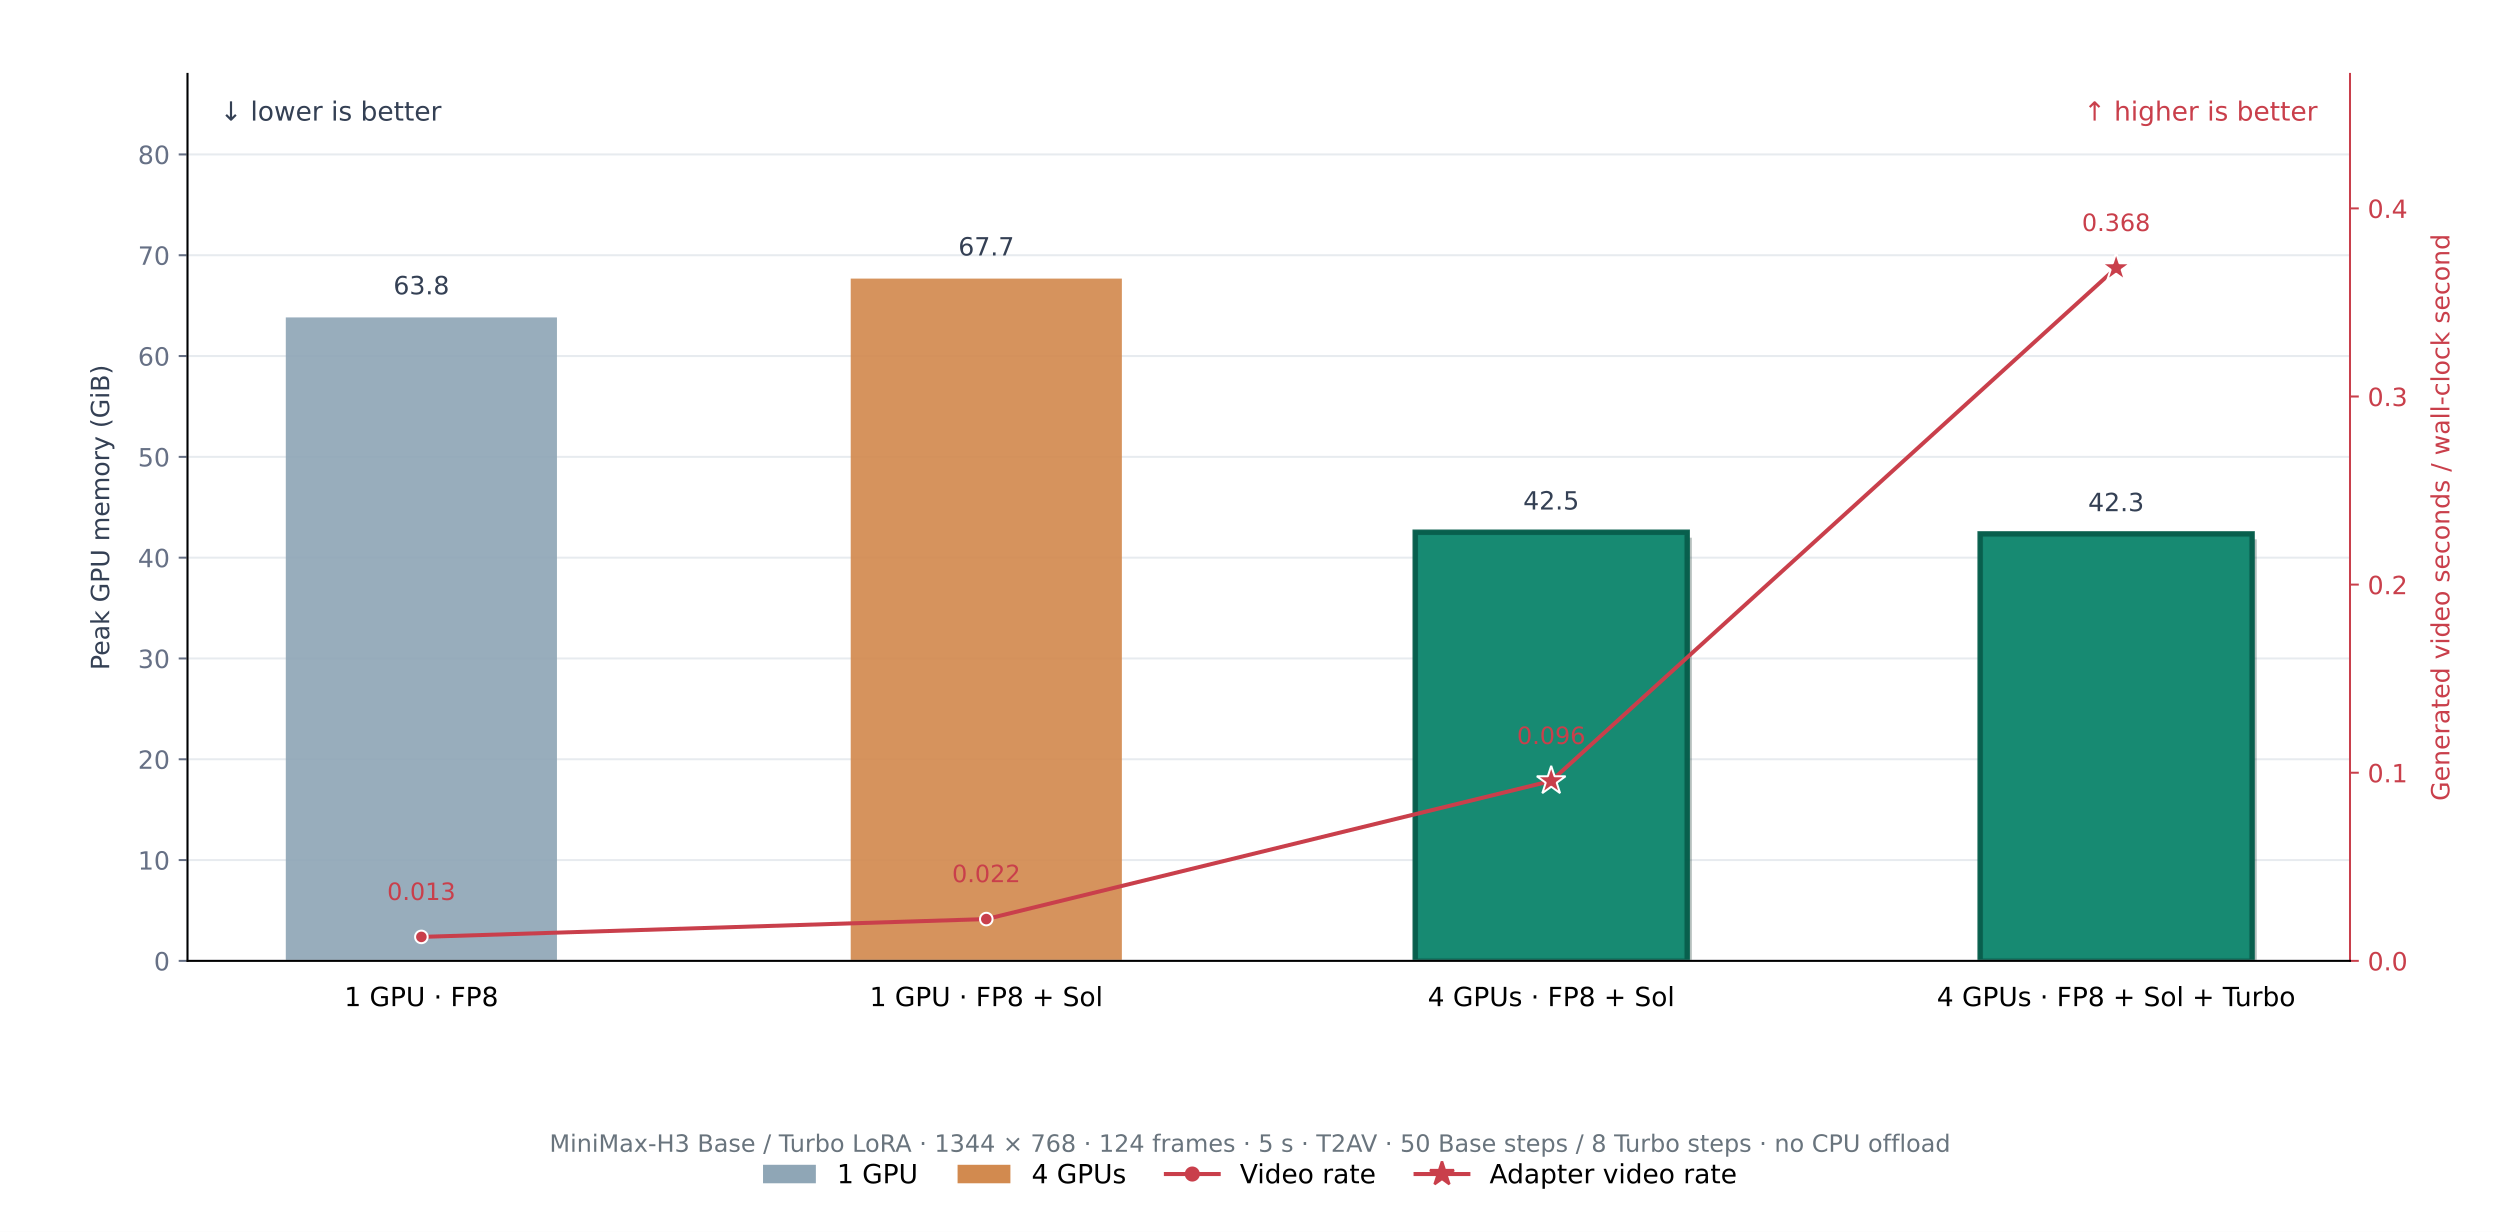
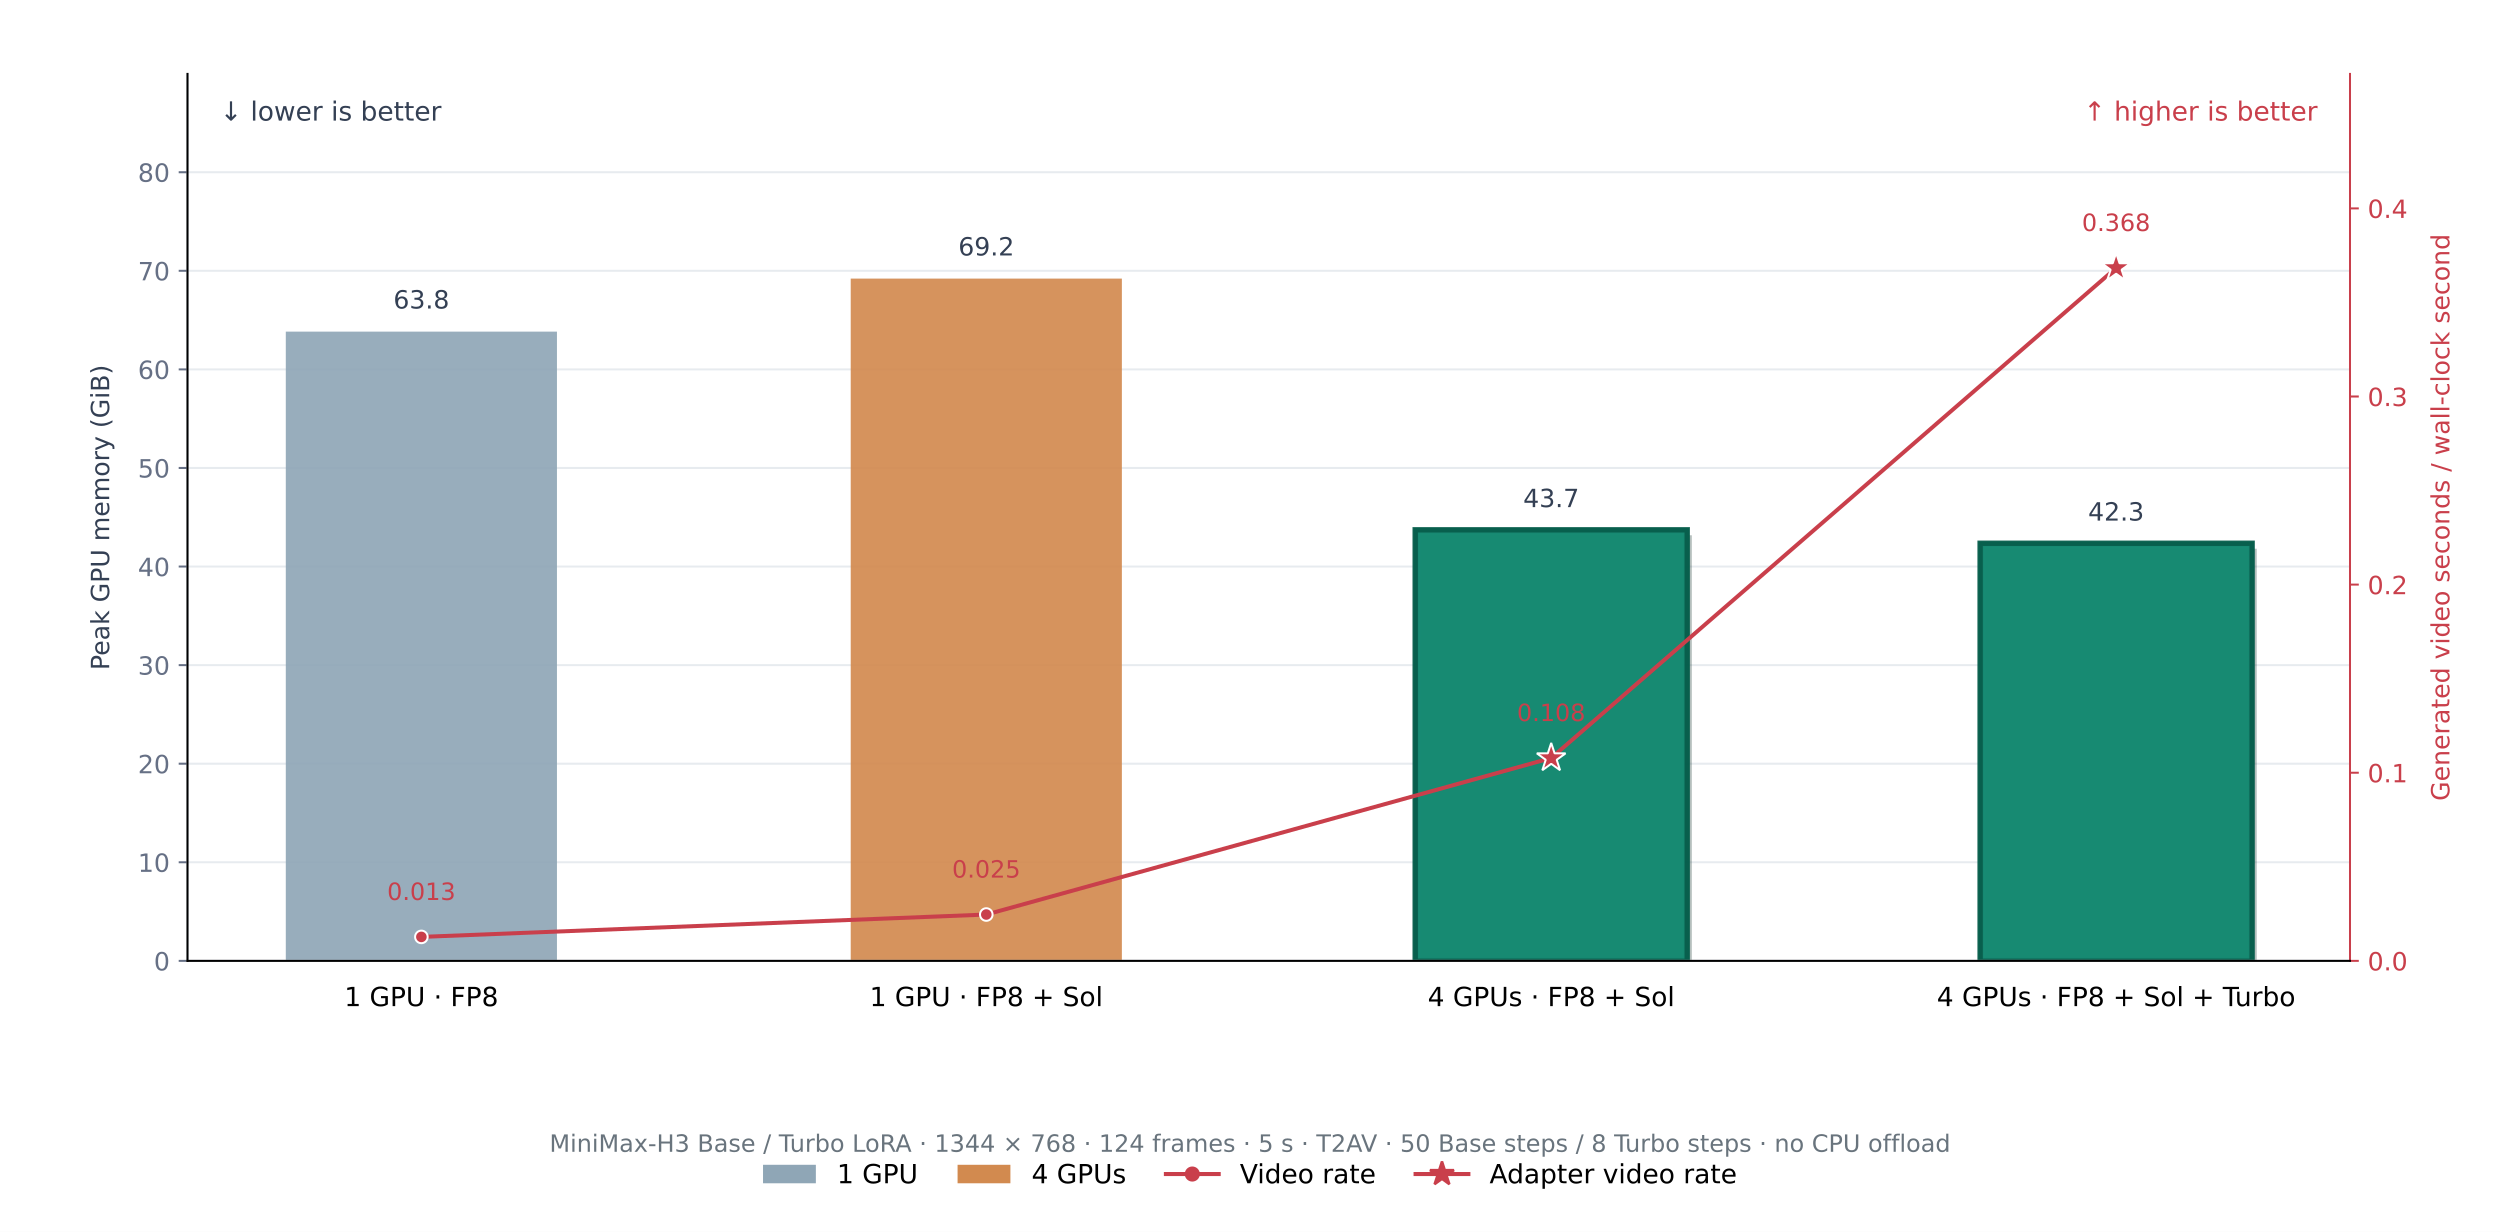
<svg xmlns="http://www.w3.org/2000/svg" xmlns:xlink="http://www.w3.org/1999/xlink" width="993.6pt" height="489.6pt" viewBox="0 0 993.6 489.6" version="1.1">
  <defs>
    <style type="text/css">*{stroke-linejoin: round; stroke-linecap: butt}</style>
  </defs>
  <g id="figure_1">
    <g id="patch_1">
      <path d="M 0 489.6  L 993.6 489.6  L 993.6 0  L 0 0  z " style="fill: #ffffff" />
    </g>
    <g id="axes_1">
      <g id="patch_2">
        <path d="M 74.52 381.888  L 933.984 381.888  L 933.984 29.376  L 74.52 29.376  z " style="fill: #ffffff" />
      </g>
      <g id="matplotlib.axis_1">
        <g id="xtick_1">
          <g id="line2d_1" />
          <g id="text_1">
            <text style="font-size: 10.5px; font-family: 'DejaVu Sans'; text-anchor: middle" x="167.471" y="399.866" transform="rotate(-0 167.4714 399.8655)">1 GPU · FP8</text>
          </g>
        </g>
        <g id="xtick_2">
          <g id="line2d_2" />
          <g id="text_2">
            <text style="font-size: 10.5px; font-family: 'DejaVu Sans'; text-anchor: middle" x="391.992" y="399.866" transform="rotate(-0 391.9918 399.8664)">1 GPU · FP8 + Sol</text>
          </g>
        </g>
        <g id="xtick_3">
          <g id="line2d_3" />
          <g id="text_3">
            <text style="font-size: 10.5px; font-family: 'DejaVu Sans'; text-anchor: middle" x="616.512" y="399.866" transform="rotate(-0 616.5122 399.8664)">4 GPUs · FP8 + Sol</text>
          </g>
        </g>
        <g id="xtick_4">
          <g id="line2d_4" />
          <g id="text_4">
            <text style="font-size: 10.5px; font-family: 'DejaVu Sans'; text-anchor: middle" x="841.033" y="399.866" transform="rotate(-0 841.0326 399.8664)">4 GPUs · FP8 + Sol + Turbo</text>
          </g>
        </g>
      </g>
      <g id="matplotlib.axis_2">
        <g id="ytick_1">
          <g id="line2d_5">
-             <path d="M 74.52 381.888  L 933.984 381.888  " clip-path="url(#pd879c41535)" style="fill: none; stroke: #e7ebef; stroke-width: 0.8; stroke-linecap: square" />
+             <path d="M 74.52 381.888  L 933.984 381.888  " clip-path="url(#p2f6e6e2d36)" style="fill: none; stroke: #e7ebef; stroke-width: 0.8; stroke-linecap: square" />
          </g>
          <g id="line2d_6">
            <defs>
-               <path id="m42589babd7" d="M 0 0  L -3.5 0  " style="stroke: #667085; stroke-width: 0.8" />
+               <path id="m90093b27b8" d="M 0 0  L -3.5 0  " style="stroke: #667085; stroke-width: 0.8" />
            </defs>
            <g>
-               <use xlink:href="#m42589babd7" x="74.52" y="381.888" style="fill: #667085; stroke: #667085; stroke-width: 0.8" />
+               <use xlink:href="#m90093b27b8" x="74.52" y="381.888" style="fill: #667085; stroke: #667085; stroke-width: 0.8" />
            </g>
          </g>
          <g id="text_5">
            <text style="font-size: 10px; font-family: 'DejaVu Sans'; text-anchor: end; fill: #667085" x="67.52" y="385.687" transform="rotate(-0 67.52 385.6868)">0</text>
          </g>
        </g>
        <g id="ytick_2">
          <g id="line2d_7">
-             <path d="M 74.52 341.824  L 933.984 341.824  " clip-path="url(#pd879c41535)" style="fill: none; stroke: #e7ebef; stroke-width: 0.8; stroke-linecap: square" />
+             <path d="M 74.52 342.708  L 933.984 342.708  " clip-path="url(#p2f6e6e2d36)" style="fill: none; stroke: #e7ebef; stroke-width: 0.8; stroke-linecap: square" />
          </g>
          <g id="line2d_8">
            <g>
-               <use xlink:href="#m42589babd7" x="74.52" y="341.824" style="fill: #667085; stroke: #667085; stroke-width: 0.8" />
+               <use xlink:href="#m90093b27b8" x="74.52" y="342.708" style="fill: #667085; stroke: #667085; stroke-width: 0.8" />
            </g>
          </g>
          <g id="text_6">
-             <text style="font-size: 10px; font-family: 'DejaVu Sans'; text-anchor: end; fill: #667085" x="67.52" y="345.623" transform="rotate(-0 67.52 345.6229)">10</text>
+             <text style="font-size: 10px; font-family: 'DejaVu Sans'; text-anchor: end; fill: #667085" x="67.52" y="346.507" transform="rotate(-0 67.52 346.5071)">10</text>
          </g>
        </g>
        <g id="ytick_3">
          <g id="line2d_9">
-             <path d="M 74.52 301.76  L 933.984 301.76  " clip-path="url(#pd879c41535)" style="fill: none; stroke: #e7ebef; stroke-width: 0.8; stroke-linecap: square" />
+             <path d="M 74.52 303.528  L 933.984 303.528  " clip-path="url(#p2f6e6e2d36)" style="fill: none; stroke: #e7ebef; stroke-width: 0.8; stroke-linecap: square" />
          </g>
          <g id="line2d_10">
            <g>
-               <use xlink:href="#m42589babd7" x="74.52" y="301.76" style="fill: #667085; stroke: #667085; stroke-width: 0.8" />
+               <use xlink:href="#m90093b27b8" x="74.52" y="303.528" style="fill: #667085; stroke: #667085; stroke-width: 0.8" />
            </g>
          </g>
          <g id="text_7">
-             <text style="font-size: 10px; font-family: 'DejaVu Sans'; text-anchor: end; fill: #667085" x="67.52" y="305.559" transform="rotate(-0 67.52 305.559)">20</text>
+             <text style="font-size: 10px; font-family: 'DejaVu Sans'; text-anchor: end; fill: #667085" x="67.52" y="307.327" transform="rotate(-0 67.52 307.3273)">20</text>
          </g>
        </g>
        <g id="ytick_4">
          <g id="line2d_11">
-             <path d="M 74.52 261.696  L 933.984 261.696  " clip-path="url(#pd879c41535)" style="fill: none; stroke: #e7ebef; stroke-width: 0.8; stroke-linecap: square" />
+             <path d="M 74.52 264.349  L 933.984 264.349  " clip-path="url(#p2f6e6e2d36)" style="fill: none; stroke: #e7ebef; stroke-width: 0.8; stroke-linecap: square" />
          </g>
          <g id="line2d_12">
            <g>
-               <use xlink:href="#m42589babd7" x="74.52" y="261.696" style="fill: #667085; stroke: #667085; stroke-width: 0.8" />
+               <use xlink:href="#m90093b27b8" x="74.52" y="264.349" style="fill: #667085; stroke: #667085; stroke-width: 0.8" />
            </g>
          </g>
          <g id="text_8">
-             <text style="font-size: 10px; font-family: 'DejaVu Sans'; text-anchor: end; fill: #667085" x="67.52" y="265.495" transform="rotate(-0 67.52 265.4951)">30</text>
+             <text style="font-size: 10px; font-family: 'DejaVu Sans'; text-anchor: end; fill: #667085" x="67.52" y="268.147" transform="rotate(-0 67.52 268.1475)">30</text>
          </g>
        </g>
        <g id="ytick_5">
          <g id="line2d_13">
-             <path d="M 74.52 221.632  L 933.984 221.632  " clip-path="url(#pd879c41535)" style="fill: none; stroke: #e7ebef; stroke-width: 0.8; stroke-linecap: square" />
+             <path d="M 74.52 225.169  L 933.984 225.169  " clip-path="url(#p2f6e6e2d36)" style="fill: none; stroke: #e7ebef; stroke-width: 0.8; stroke-linecap: square" />
          </g>
          <g id="line2d_14">
            <g>
-               <use xlink:href="#m42589babd7" x="74.52" y="221.632" style="fill: #667085; stroke: #667085; stroke-width: 0.8" />
+               <use xlink:href="#m90093b27b8" x="74.52" y="225.169" style="fill: #667085; stroke: #667085; stroke-width: 0.8" />
            </g>
          </g>
          <g id="text_9">
-             <text style="font-size: 10px; font-family: 'DejaVu Sans'; text-anchor: end; fill: #667085" x="67.52" y="225.431" transform="rotate(-0 67.52 225.4312)">40</text>
+             <text style="font-size: 10px; font-family: 'DejaVu Sans'; text-anchor: end; fill: #667085" x="67.52" y="228.968" transform="rotate(-0 67.52 228.9677)">40</text>
          </g>
        </g>
        <g id="ytick_6">
          <g id="line2d_15">
-             <path d="M 74.52 181.568  L 933.984 181.568  " clip-path="url(#pd879c41535)" style="fill: none; stroke: #e7ebef; stroke-width: 0.8; stroke-linecap: square" />
+             <path d="M 74.52 185.989  L 933.984 185.989  " clip-path="url(#p2f6e6e2d36)" style="fill: none; stroke: #e7ebef; stroke-width: 0.8; stroke-linecap: square" />
          </g>
          <g id="line2d_16">
            <g>
-               <use xlink:href="#m42589babd7" x="74.52" y="181.568" style="fill: #667085; stroke: #667085; stroke-width: 0.8" />
+               <use xlink:href="#m90093b27b8" x="74.52" y="185.989" style="fill: #667085; stroke: #667085; stroke-width: 0.8" />
            </g>
          </g>
          <g id="text_10">
-             <text style="font-size: 10px; font-family: 'DejaVu Sans'; text-anchor: end; fill: #667085" x="67.52" y="185.367" transform="rotate(-0 67.52 185.3672)">50</text>
+             <text style="font-size: 10px; font-family: 'DejaVu Sans'; text-anchor: end; fill: #667085" x="67.52" y="189.788" transform="rotate(-0 67.52 189.7879)">50</text>
          </g>
        </g>
        <g id="ytick_7">
          <g id="line2d_17">
-             <path d="M 74.52 141.504  L 933.984 141.504  " clip-path="url(#pd879c41535)" style="fill: none; stroke: #e7ebef; stroke-width: 0.8; stroke-linecap: square" />
+             <path d="M 74.52 146.809  L 933.984 146.809  " clip-path="url(#p2f6e6e2d36)" style="fill: none; stroke: #e7ebef; stroke-width: 0.8; stroke-linecap: square" />
          </g>
          <g id="line2d_18">
            <g>
-               <use xlink:href="#m42589babd7" x="74.52" y="141.504" style="fill: #667085; stroke: #667085; stroke-width: 0.8" />
+               <use xlink:href="#m90093b27b8" x="74.52" y="146.809" style="fill: #667085; stroke: #667085; stroke-width: 0.8" />
            </g>
          </g>
          <g id="text_11">
-             <text style="font-size: 10px; font-family: 'DejaVu Sans'; text-anchor: end; fill: #667085" x="67.52" y="145.303" transform="rotate(-0 67.52 145.3033)">60</text>
+             <text style="font-size: 10px; font-family: 'DejaVu Sans'; text-anchor: end; fill: #667085" x="67.52" y="150.608" transform="rotate(-0 67.52 150.6082)">60</text>
          </g>
        </g>
        <g id="ytick_8">
          <g id="line2d_19">
-             <path d="M 74.52 101.441  L 933.984 101.441  " clip-path="url(#pd879c41535)" style="fill: none; stroke: #e7ebef; stroke-width: 0.8; stroke-linecap: square" />
+             <path d="M 74.52 107.63  L 933.984 107.63  " clip-path="url(#p2f6e6e2d36)" style="fill: none; stroke: #e7ebef; stroke-width: 0.8; stroke-linecap: square" />
          </g>
          <g id="line2d_20">
            <g>
-               <use xlink:href="#m42589babd7" x="74.52" y="101.441" style="fill: #667085; stroke: #667085; stroke-width: 0.8" />
+               <use xlink:href="#m90093b27b8" x="74.52" y="107.63" style="fill: #667085; stroke: #667085; stroke-width: 0.8" />
            </g>
          </g>
          <g id="text_12">
-             <text style="font-size: 10px; font-family: 'DejaVu Sans'; text-anchor: end; fill: #667085" x="67.52" y="105.239" transform="rotate(-0 67.52 105.2394)">70</text>
+             <text style="font-size: 10px; font-family: 'DejaVu Sans'; text-anchor: end; fill: #667085" x="67.52" y="111.428" transform="rotate(-0 67.52 111.4284)">70</text>
          </g>
        </g>
        <g id="ytick_9">
          <g id="line2d_21">
-             <path d="M 74.52 61.377  L 933.984 61.377  " clip-path="url(#pd879c41535)" style="fill: none; stroke: #e7ebef; stroke-width: 0.8; stroke-linecap: square" />
+             <path d="M 74.52 68.45  L 933.984 68.45  " clip-path="url(#p2f6e6e2d36)" style="fill: none; stroke: #e7ebef; stroke-width: 0.8; stroke-linecap: square" />
          </g>
          <g id="line2d_22">
            <g>
-               <use xlink:href="#m42589babd7" x="74.52" y="61.377" style="fill: #667085; stroke: #667085; stroke-width: 0.8" />
+               <use xlink:href="#m90093b27b8" x="74.52" y="68.45" style="fill: #667085; stroke: #667085; stroke-width: 0.8" />
            </g>
          </g>
          <g id="text_13">
-             <text style="font-size: 10px; font-family: 'DejaVu Sans'; text-anchor: end; fill: #667085" x="67.52" y="65.175" transform="rotate(-0 67.52 65.17549)">80</text>
+             <text style="font-size: 10px; font-family: 'DejaVu Sans'; text-anchor: end; fill: #667085" x="67.52" y="72.249" transform="rotate(-0 67.52 72.24862)">80</text>
          </g>
        </g>
        <g id="text_14">
          <text style="font-size: 10px; font-family: 'DejaVu Sans'; text-anchor: middle; fill: #344054" x="43.393" y="205.632" transform="rotate(-90 43.39266 205.632)">Peak GPU memory (GiB)</text>
        </g>
      </g>
      <g id="patch_3">
-         <path d="M 113.587 381.888  L 221.356 381.888  L 221.356 126.156  L 113.587 126.156  z " clip-path="url(#pd879c41535)" style="fill: #8fa6b6; opacity: 0.92" />
+         <path d="M 113.587 381.888  L 221.356 381.888  L 221.356 131.799  L 113.587 131.799  z " clip-path="url(#p2f6e6e2d36)" style="fill: #8fa6b6; opacity: 0.92" />
      </g>
      <g id="patch_4">
-         <path d="M 338.107 381.888  L 445.877 381.888  L 445.877 110.725  L 338.107 110.725  z " clip-path="url(#pd879c41535)" style="fill: #d28a4f; opacity: 0.92" />
+         <path d="M 338.107 381.888  L 445.877 381.888  L 445.877 110.725  L 338.107 110.725  z " clip-path="url(#p2f6e6e2d36)" style="fill: #d28a4f; opacity: 0.92" />
      </g>
      <g id="patch_5">
-         <path d="M 564.627 383.888  L 672.397 383.888  L 672.397 213.691  L 564.627 213.691  z " clip-path="url(#pd879c41535)" style="fill: #072922; opacity: 0.3" />
-         <path d="M 562.627 381.888  L 670.397 381.888  L 670.397 211.691  L 562.627 211.691  z " clip-path="url(#pd879c41535)" style="fill: #168a72; opacity: 0.92; stroke: #075e4c; stroke-width: 2.5; stroke-linejoin: miter" />
-         <path d="M 562.627 381.888  L 670.397 381.888  L 670.397 211.691  L 562.627 211.691  z " clip-path="url(#pd879c41535)" style="fill: #168a72; opacity: 0.92; stroke: #075e4c; stroke-width: 1.8; stroke-linejoin: miter" />
+         <path d="M 564.627 383.888  L 672.397 383.888  L 672.397 212.737  L 564.627 212.737  z " clip-path="url(#p2f6e6e2d36)" style="fill: #072922; opacity: 0.3" />
+         <path d="M 562.627 381.888  L 670.397 381.888  L 670.397 210.737  L 562.627 210.737  z " clip-path="url(#p2f6e6e2d36)" style="fill: #168a72; opacity: 0.92; stroke: #075e4c; stroke-width: 2.5; stroke-linejoin: miter" />
+         <path d="M 562.627 381.888  L 670.397 381.888  L 670.397 210.737  L 562.627 210.737  z " clip-path="url(#p2f6e6e2d36)" style="fill: #168a72; opacity: 0.92; stroke: #075e4c; stroke-width: 1.8; stroke-linejoin: miter" />
      </g>
      <g id="patch_6">
-         <path d="M 789.148 383.888  L 896.917 383.888  L 896.917 214.344  L 789.148 214.344  z " clip-path="url(#pd879c41535)" style="fill: #072922; opacity: 0.3" />
-         <path d="M 787.148 381.888  L 894.917 381.888  L 894.917 212.344  L 787.148 212.344  z " clip-path="url(#pd879c41535)" style="fill: #168a72; opacity: 0.92; stroke: #075e4c; stroke-width: 2.5; stroke-linejoin: miter" />
-         <path d="M 787.148 381.888  L 894.917 381.888  L 894.917 212.344  L 787.148 212.344  z " clip-path="url(#pd879c41535)" style="fill: #168a72; opacity: 0.92; stroke: #075e4c; stroke-width: 1.8; stroke-linejoin: miter" />
+         <path d="M 789.148 383.888  L 896.917 383.888  L 896.917 218.086  L 789.148 218.086  z " clip-path="url(#p2f6e6e2d36)" style="fill: #072922; opacity: 0.3" />
+         <path d="M 787.148 381.888  L 894.917 381.888  L 894.917 216.086  L 787.148 216.086  z " clip-path="url(#p2f6e6e2d36)" style="fill: #168a72; opacity: 0.92; stroke: #075e4c; stroke-width: 2.5; stroke-linejoin: miter" />
+         <path d="M 787.148 381.888  L 894.917 381.888  L 894.917 216.086  L 787.148 216.086  z " clip-path="url(#p2f6e6e2d36)" style="fill: #168a72; opacity: 0.92; stroke: #075e4c; stroke-width: 1.8; stroke-linejoin: miter" />
      </g>
      <g id="patch_7">
        <path d="M 74.52 381.888  L 74.52 29.376  " style="fill: none; stroke: #d0d5dd; stroke-width: 0.8; stroke-linejoin: miter; stroke-linecap: square" />
      </g>
      <g id="patch_8">
        <path d="M 74.52 381.888  L 933.984 381.888  " style="fill: none; stroke: #d0d5dd; stroke-width: 0.8; stroke-linejoin: miter; stroke-linecap: square" />
      </g>
      <g id="text_15">
-         <text style="font-size: 10px; font-family: 'DejaVu Sans'; text-anchor: middle; fill: #344054" x="167.471" y="116.974" transform="rotate(-0 167.4714 116.9744)">63.8</text>
+         <text style="font-size: 10px; font-family: 'DejaVu Sans'; text-anchor: middle; fill: #344054" x="167.471" y="122.618" transform="rotate(-0 167.4714 122.6179)">63.8</text>
      </g>
      <g id="text_16">
-         <text style="font-size: 10px; font-family: 'DejaVu Sans'; text-anchor: middle; fill: #344054" x="391.992" y="101.544" transform="rotate(-0 391.9918 101.5435)">67.7</text>
+         <text style="font-size: 10px; font-family: 'DejaVu Sans'; text-anchor: middle; fill: #344054" x="391.992" y="101.544" transform="rotate(-0 391.9918 101.5435)">69.2</text>
      </g>
      <g id="text_17">
-         <text style="font-size: 10px; font-family: 'DejaVu Sans'; text-anchor: middle; fill: #344054" x="616.512" y="202.509" transform="rotate(-0 616.5122 202.5093)">42.5</text>
+         <text style="font-size: 10px; font-family: 'DejaVu Sans'; text-anchor: middle; fill: #344054" x="616.512" y="201.555" transform="rotate(-0 616.5122 201.5552)">43.7</text>
      </g>
      <g id="text_18">
-         <text style="font-size: 10px; font-family: 'DejaVu Sans'; text-anchor: middle; fill: #344054" x="841.033" y="203.163" transform="rotate(-0 841.0326 203.1627)">42.3</text>
+         <text style="font-size: 10px; font-family: 'DejaVu Sans'; text-anchor: middle; fill: #344054" x="841.033" y="206.904" transform="rotate(-0 841.0326 206.9042)">42.3</text>
      </g>
      <g id="text_19">
        <text style="font-size: 10.5px; font-family: 'DejaVu Sans'; text-anchor: start; fill: #344054" x="87.412" y="47.93" transform="rotate(-0 87.41196 47.92972)">↓ lower is better</text>
      </g>
    </g>
    <g id="axes_2">
      <g id="matplotlib.axis_3">
        <g id="ytick_10">
          <g id="line2d_23">
            <defs>
-               <path id="m7feeda7c25" d="M 0 0  L 3.5 0  " style="stroke: #c93f4b; stroke-width: 0.8" />
+               <path id="m34bb09bc58" d="M 0 0  L 3.5 0  " style="stroke: #c93f4b; stroke-width: 0.8" />
            </defs>
            <g>
-               <use xlink:href="#m7feeda7c25" x="933.984" y="381.888" style="fill: #c93f4b; stroke: #c93f4b; stroke-width: 0.8" />
+               <use xlink:href="#m34bb09bc58" x="933.984" y="381.888" style="fill: #c93f4b; stroke: #c93f4b; stroke-width: 0.8" />
            </g>
          </g>
          <g id="text_20">
            <text style="font-size: 10px; font-family: 'DejaVu Sans'; text-anchor: start; fill: #c93f4b" x="940.984" y="385.687" transform="rotate(-0 940.984 385.6868)">0.0</text>
          </g>
        </g>
        <g id="ytick_11">
          <g id="line2d_24">
            <g>
-               <use xlink:href="#m7feeda7c25" x="933.984" y="307.121" style="fill: #c93f4b; stroke: #c93f4b; stroke-width: 0.8" />
+               <use xlink:href="#m34bb09bc58" x="933.984" y="307.121" style="fill: #c93f4b; stroke: #c93f4b; stroke-width: 0.8" />
            </g>
          </g>
          <g id="text_21">
            <text style="font-size: 10px; font-family: 'DejaVu Sans'; text-anchor: start; fill: #c93f4b" x="940.984" y="310.919" transform="rotate(-0 940.984 310.9194)">0.1</text>
          </g>
        </g>
        <g id="ytick_12">
          <g id="line2d_25">
            <g>
-               <use xlink:href="#m7feeda7c25" x="933.984" y="232.353" style="fill: #c93f4b; stroke: #c93f4b; stroke-width: 0.8" />
+               <use xlink:href="#m34bb09bc58" x="933.984" y="232.353" style="fill: #c93f4b; stroke: #c93f4b; stroke-width: 0.8" />
            </g>
          </g>
          <g id="text_22">
            <text style="font-size: 10px; font-family: 'DejaVu Sans'; text-anchor: start; fill: #c93f4b" x="940.984" y="236.152" transform="rotate(-0 940.984 236.152)">0.2</text>
          </g>
        </g>
        <g id="ytick_13">
          <g id="line2d_26">
            <g>
-               <use xlink:href="#m7feeda7c25" x="933.984" y="157.586" style="fill: #c93f4b; stroke: #c93f4b; stroke-width: 0.8" />
+               <use xlink:href="#m34bb09bc58" x="933.984" y="157.586" style="fill: #c93f4b; stroke: #c93f4b; stroke-width: 0.8" />
            </g>
          </g>
          <g id="text_23">
            <text style="font-size: 10px; font-family: 'DejaVu Sans'; text-anchor: start; fill: #c93f4b" x="940.984" y="161.385" transform="rotate(-0 940.984 161.3845)">0.3</text>
          </g>
        </g>
        <g id="ytick_14">
          <g id="line2d_27">
            <g>
-               <use xlink:href="#m7feeda7c25" x="933.984" y="82.818" style="fill: #c93f4b; stroke: #c93f4b; stroke-width: 0.8" />
+               <use xlink:href="#m34bb09bc58" x="933.984" y="82.818" style="fill: #c93f4b; stroke: #c93f4b; stroke-width: 0.8" />
            </g>
          </g>
          <g id="text_24">
            <text style="font-size: 10px; font-family: 'DejaVu Sans'; text-anchor: start; fill: #c93f4b" x="940.984" y="86.617" transform="rotate(-0 940.984 86.61708)">0.4</text>
          </g>
        </g>
        <g id="text_25">
          <text style="font-size: 10px; font-family: 'DejaVu Sans'; text-anchor: middle; fill: #c93f4b" x="973.486" y="205.632" transform="rotate(-90 973.4856 205.632)">Generated video seconds / wall-clock second</text>
        </g>
      </g>
      <g id="patch_9">
        <path d="M 74.52 381.888  L 74.52 29.376  " style="fill: none; stroke: #000000; stroke-width: 0.8; stroke-linejoin: miter; stroke-linecap: square" />
      </g>
      <g id="patch_10">
        <path d="M 933.984 381.888  L 933.984 29.376  " style="fill: none; stroke: #c93f4b; stroke-width: 0.8; stroke-linejoin: miter; stroke-linecap: square" />
      </g>
      <g id="patch_11">
        <path d="M 74.52 381.888  L 933.984 381.888  " style="fill: none; stroke: #000000; stroke-width: 0.8; stroke-linejoin: miter; stroke-linecap: square" />
      </g>
      <g id="text_26">
        <text style="font-size: 9.5px; font-family: 'DejaVu Sans'; text-anchor: middle; fill: #c93f4b" x="167.471" y="357.689" transform="rotate(-0 167.4714 357.6892)">0.013</text>
      </g>
      <g id="text_27">
-         <text style="font-size: 9.5px; font-family: 'DejaVu Sans'; text-anchor: middle; fill: #c93f4b" x="391.992" y="350.605" transform="rotate(-0 391.9918 350.6046)">0.022</text>
+         <text style="font-size: 9.5px; font-family: 'DejaVu Sans'; text-anchor: middle; fill: #c93f4b" x="391.992" y="348.794" transform="rotate(-0 391.9918 348.7941)">0.025</text>
      </g>
      <g id="text_28">
-         <text style="font-size: 9.5px; font-family: 'DejaVu Sans'; text-anchor: middle; fill: #c93f4b" x="616.512" y="295.699" transform="rotate(-0 616.5122 295.6987)">0.096</text>
+         <text style="font-size: 9.5px; font-family: 'DejaVu Sans'; text-anchor: middle; fill: #c93f4b" x="616.512" y="286.593" transform="rotate(-0 616.5122 286.5933)">0.108</text>
      </g>
      <g id="text_29">
        <text style="font-size: 9.5px; font-family: 'DejaVu Sans'; text-anchor: middle; fill: #c93f4b" x="841.033" y="91.813" transform="rotate(-0 841.0326 91.81277)">0.368</text>
      </g>
      <g id="text_30">
        <text style="font-size: 10.5px; font-family: 'DejaVu Sans'; text-anchor: end; fill: #c93f4b" x="921.092" y="47.93" transform="rotate(-0 921.092 47.92972)">↑ higher is better</text>
      </g>
      <g id="line2d_28">
-         <path d="M 167.471 372.364  L 391.992 365.28  L 616.512 310.374  L 841.033 106.488  " clip-path="url(#pd879c41535)" style="fill: none; stroke: #c93f4b; stroke-width: 1.6; stroke-linecap: square" />
+         <path d="M 167.471 372.364  L 391.992 363.469  L 616.512 301.268  L 841.033 106.488  " clip-path="url(#p2f6e6e2d36)" style="fill: none; stroke: #c93f4b; stroke-width: 1.6; stroke-linecap: square" />
      </g>
      <g id="line2d_29">
-         <path d="M 167.471 372.364  " clip-path="url(#pd879c41535)" style="fill: none; stroke: #c93f4b; stroke-width: 1.5; stroke-linecap: square" />
+         <path d="M 167.471 372.364  " clip-path="url(#p2f6e6e2d36)" style="fill: none; stroke: #c93f4b; stroke-width: 1.5; stroke-linecap: square" />
        <defs>
-           <path id="mf54b096146" d="M 0 2.5  C 0.663 2.5 1.299 2.237 1.768 1.768  C 2.237 1.299 2.5 0.663 2.5 0  C 2.5 -0.663 2.237 -1.299 1.768 -1.768  C 1.299 -2.237 0.663 -2.5 0 -2.5  C -0.663 -2.5 -1.299 -2.237 -1.768 -1.768  C -2.237 -1.299 -2.5 -0.663 -2.5 0  C -2.5 0.663 -2.237 1.299 -1.768 1.768  C -1.299 2.237 -0.663 2.5 0 2.5  z " style="stroke: #ffffff; stroke-width: 0.8" />
+           <path id="m2210b22b68" d="M 0 2.5  C 0.663 2.5 1.299 2.237 1.768 1.768  C 2.237 1.299 2.5 0.663 2.5 0  C 2.5 -0.663 2.237 -1.299 1.768 -1.768  C 1.299 -2.237 0.663 -2.5 0 -2.5  C -0.663 -2.5 -1.299 -2.237 -1.768 -1.768  C -2.237 -1.299 -2.5 -0.663 -2.5 0  C -2.5 0.663 -2.237 1.299 -1.768 1.768  C -1.299 2.237 -0.663 2.5 0 2.5  z " style="stroke: #ffffff; stroke-width: 0.8" />
        </defs>
-         <g clip-path="url(#pd879c41535)">
-           <use xlink:href="#mf54b096146" x="167.471" y="372.364" style="fill: #c93f4b; stroke: #ffffff; stroke-width: 0.8" />
+         <g clip-path="url(#p2f6e6e2d36)">
+           <use xlink:href="#m2210b22b68" x="167.471" y="372.364" style="fill: #c93f4b; stroke: #ffffff; stroke-width: 0.8" />
        </g>
      </g>
      <g id="line2d_30">
-         <path d="M 391.992 365.28  " clip-path="url(#pd879c41535)" style="fill: none; stroke: #c93f4b; stroke-width: 1.5; stroke-linecap: square" />
-         <g clip-path="url(#pd879c41535)">
-           <use xlink:href="#mf54b096146" x="391.992" y="365.28" style="fill: #c93f4b; stroke: #ffffff; stroke-width: 0.8" />
+         <path d="M 391.992 363.469  " clip-path="url(#p2f6e6e2d36)" style="fill: none; stroke: #c93f4b; stroke-width: 1.5; stroke-linecap: square" />
+         <g clip-path="url(#p2f6e6e2d36)">
+           <use xlink:href="#m2210b22b68" x="391.992" y="363.469" style="fill: #c93f4b; stroke: #ffffff; stroke-width: 0.8" />
        </g>
      </g>
      <g id="line2d_31">
-         <path d="M 616.512 310.374  " clip-path="url(#pd879c41535)" style="fill: none; stroke: #c93f4b; stroke-width: 1.5; stroke-linecap: square" />
+         <path d="M 616.512 301.268  " clip-path="url(#p2f6e6e2d36)" style="fill: none; stroke: #c93f4b; stroke-width: 1.5; stroke-linecap: square" />
        <defs>
-           <path id="m9fc7f9fcb3" d="M 0 -6  L -1.347 -1.854  L -5.706 -1.854  L -2.18 0.708  L -3.527 4.854  L -0 2.292  L 3.527 4.854  L 2.18 0.708  L 5.706 -1.854  L 1.347 -1.854  z " style="stroke: #ffffff; stroke-width: 0.8; stroke-linejoin: bevel" />
+           <path id="m0379added0" d="M 0 -6  L -1.347 -1.854  L -5.706 -1.854  L -2.18 0.708  L -3.527 4.854  L -0 2.292  L 3.527 4.854  L 2.18 0.708  L 5.706 -1.854  L 1.347 -1.854  z " style="stroke: #ffffff; stroke-width: 0.8; stroke-linejoin: bevel" />
        </defs>
-         <g clip-path="url(#pd879c41535)">
-           <use xlink:href="#m9fc7f9fcb3" x="616.512" y="310.374" style="fill: #c93f4b; stroke: #ffffff; stroke-width: 0.8; stroke-linejoin: bevel" />
+         <g clip-path="url(#p2f6e6e2d36)">
+           <use xlink:href="#m0379added0" x="616.512" y="301.268" style="fill: #c93f4b; stroke: #ffffff; stroke-width: 0.8; stroke-linejoin: bevel" />
        </g>
      </g>
      <g id="line2d_32">
-         <path d="M 841.033 106.488  " clip-path="url(#pd879c41535)" style="fill: none; stroke: #c93f4b; stroke-width: 1.5; stroke-linecap: square" />
-         <g clip-path="url(#pd879c41535)">
-           <use xlink:href="#m9fc7f9fcb3" x="841.033" y="106.488" style="fill: #c93f4b; stroke: #ffffff; stroke-width: 0.8; stroke-linejoin: bevel" />
+         <path d="M 841.033 106.488  " clip-path="url(#p2f6e6e2d36)" style="fill: none; stroke: #c93f4b; stroke-width: 1.5; stroke-linecap: square" />
+         <g clip-path="url(#p2f6e6e2d36)">
+           <use xlink:href="#m0379added0" x="841.033" y="106.488" style="fill: #c93f4b; stroke: #ffffff; stroke-width: 0.8; stroke-linejoin: bevel" />
        </g>
      </g>
    </g>
    <g id="text_31">
      <text style="font-size: 9.5px; font-family: 'DejaVu Sans'; text-anchor: middle; fill: #69747d" x="496.8" y="457.776" transform="rotate(-0 496.8 457.776)">MiniMax-H3 Base / Turbo LoRA · 1344 × 768 · 124 frames · 5 s · T2AV · 50 Base steps / 8 Turbo steps · no CPU offload</text>
    </g>
    <g id="legend_1">
      <g id="patch_12">
        <path d="M 303.256 470.284  L 324.256 470.284  L 324.256 462.934  L 303.256 462.934  z " style="fill: #8fa6b6" />
      </g>
      <g id="text_32">
        <text style="font-size: 10.5px; font-family: 'DejaVu Sans'; text-anchor: start" x="332.656" y="470.284" transform="rotate(-0 332.6563 470.2835)">1 GPU</text>
      </g>
      <g id="patch_13">
        <path d="M 380.576 470.284  L 401.576 470.284  L 401.576 462.934  L 380.576 462.934  z " style="fill: #d28a4f" />
      </g>
      <g id="text_33">
        <text style="font-size: 10.5px; font-family: 'DejaVu Sans'; text-anchor: start" x="409.976" y="470.284" transform="rotate(-0 409.9757 470.2835)">4 GPUs</text>
      </g>
      <g id="line2d_33">
        <path d="M 463.365 466.609  L 473.865 466.609  L 484.365 466.609  " style="fill: none; stroke: #c93f4b; stroke-width: 1.6; stroke-linecap: square" />
        <defs>
-           <path id="m9e3f610b1f" d="M 0 2.5  C 0.663 2.5 1.299 2.237 1.768 1.768  C 2.237 1.299 2.5 0.663 2.5 0  C 2.5 -0.663 2.237 -1.299 1.768 -1.768  C 1.299 -2.237 0.663 -2.5 0 -2.5  C -0.663 -2.5 -1.299 -2.237 -1.768 -1.768  C -2.237 -1.299 -2.5 -0.663 -2.5 0  C -2.5 0.663 -2.237 1.299 -1.768 1.768  C -1.299 2.237 -0.663 2.5 0 2.5  z " style="stroke: #c93f4b" />
+           <path id="m34d0c4db3b" d="M 0 2.5  C 0.663 2.5 1.299 2.237 1.768 1.768  C 2.237 1.299 2.5 0.663 2.5 0  C 2.5 -0.663 2.237 -1.299 1.768 -1.768  C 1.299 -2.237 0.663 -2.5 0 -2.5  C -0.663 -2.5 -1.299 -2.237 -1.768 -1.768  C -2.237 -1.299 -2.5 -0.663 -2.5 0  C -2.5 0.663 -2.237 1.299 -1.768 1.768  C -1.299 2.237 -0.663 2.5 0 2.5  z " style="stroke: #c93f4b" />
        </defs>
        <g>
-           <use xlink:href="#m9e3f610b1f" x="473.865" y="466.609" style="fill: #c93f4b; stroke: #c93f4b" />
+           <use xlink:href="#m34d0c4db3b" x="473.865" y="466.609" style="fill: #c93f4b; stroke: #c93f4b" />
        </g>
      </g>
      <g id="text_34">
        <text style="font-size: 10.5px; font-family: 'DejaVu Sans'; text-anchor: start" x="492.765" y="470.284" transform="rotate(-0 492.7649 470.2835)">Video rate</text>
      </g>
      <g id="line2d_34">
        <path d="M 562.6 466.609  L 573.1 466.609  L 583.6 466.609  " style="fill: none; stroke: #c93f4b; stroke-width: 1.6; stroke-linecap: square" />
        <defs>
-           <path id="m195d9145cf" d="M 0 -5  L -1.123 -1.545  L -4.755 -1.545  L -1.816 0.59  L -2.939 4.045  L -0 1.91  L 2.939 4.045  L 1.816 0.59  L 4.755 -1.545  L 1.123 -1.545  z " style="stroke: #c93f4b; stroke-linejoin: bevel" />
+           <path id="m06b696cfb6" d="M 0 -5  L -1.123 -1.545  L -4.755 -1.545  L -1.816 0.59  L -2.939 4.045  L -0 1.91  L 2.939 4.045  L 1.816 0.59  L 4.755 -1.545  L 1.123 -1.545  z " style="stroke: #c93f4b; stroke-linejoin: bevel" />
        </defs>
        <g>
-           <use xlink:href="#m195d9145cf" x="573.1" y="466.609" style="fill: #c93f4b; stroke: #c93f4b; stroke-linejoin: bevel" />
+           <use xlink:href="#m06b696cfb6" x="573.1" y="466.609" style="fill: #c93f4b; stroke: #c93f4b; stroke-linejoin: bevel" />
        </g>
      </g>
      <g id="text_35">
        <text style="font-size: 10.5px; font-family: 'DejaVu Sans'; text-anchor: start" x="592" y="470.284" transform="rotate(-0 591.9997 470.2835)">Adapter video rate</text>
      </g>
    </g>
  </g>
  <defs>
-     <clipPath id="pd879c41535">
+     <clipPath id="p2f6e6e2d36">
      <rect x="74.52" y="29.376" width="859.464" height="352.512" />
    </clipPath>
  </defs>
</svg>
